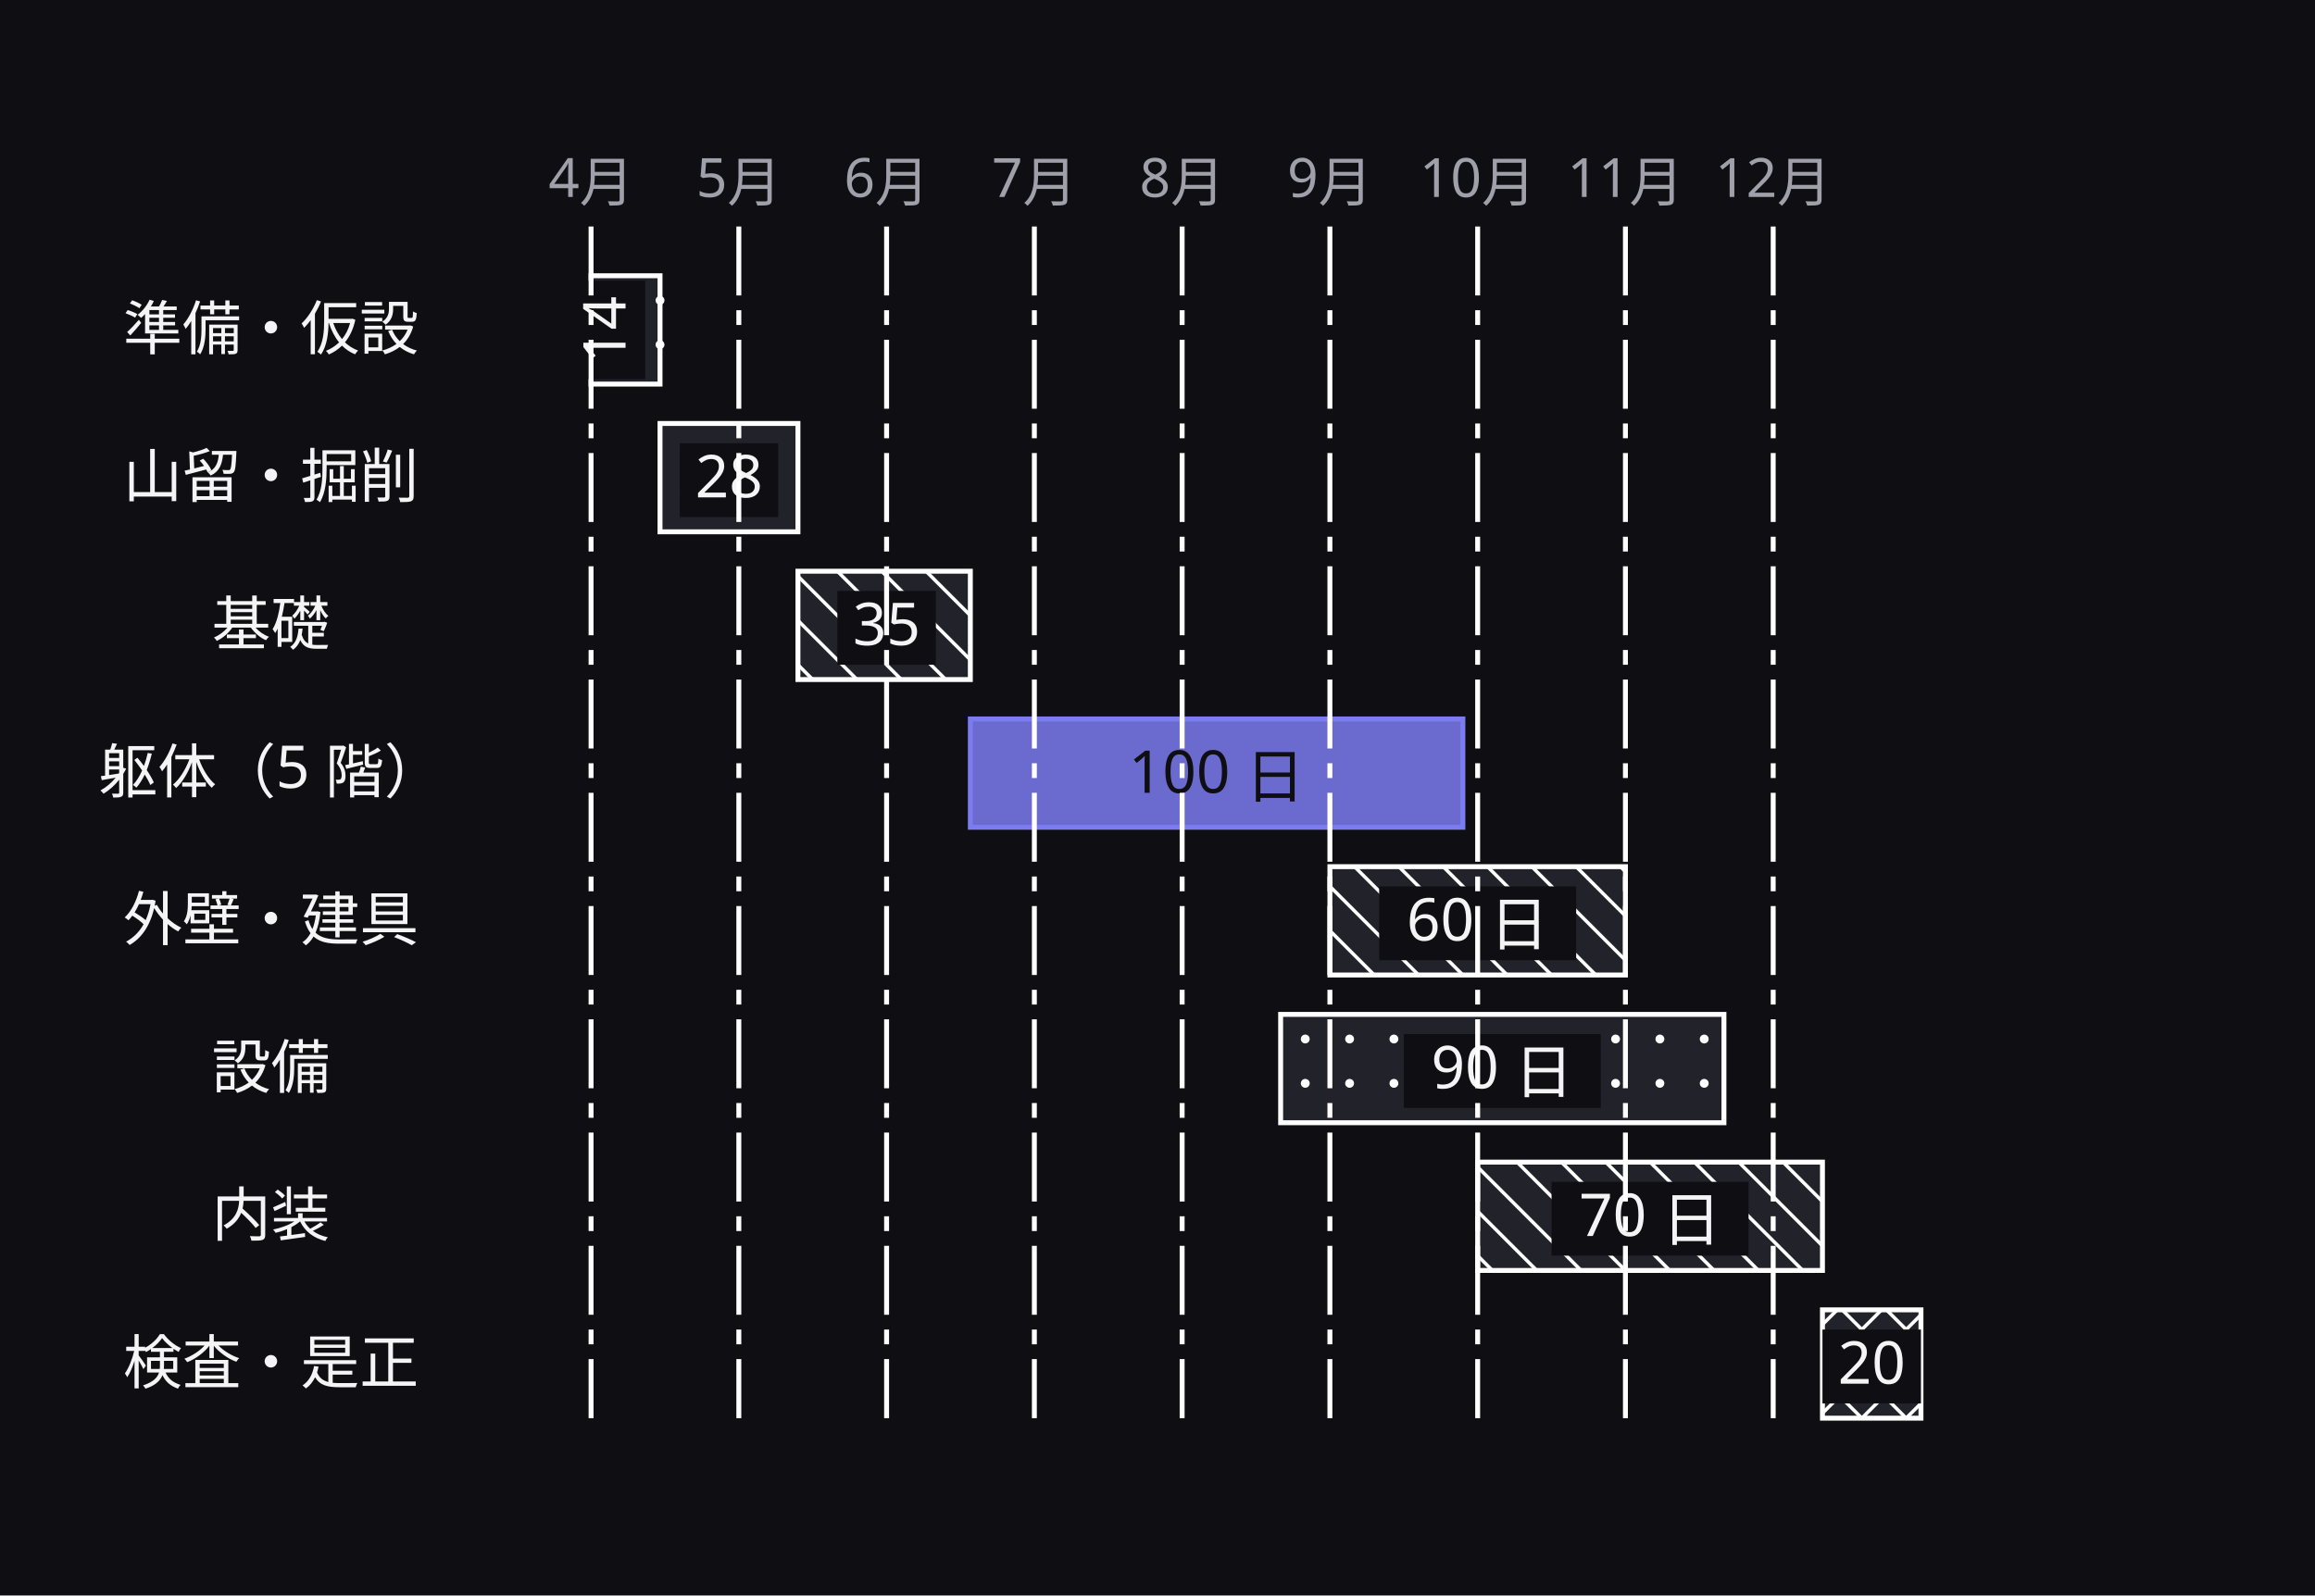
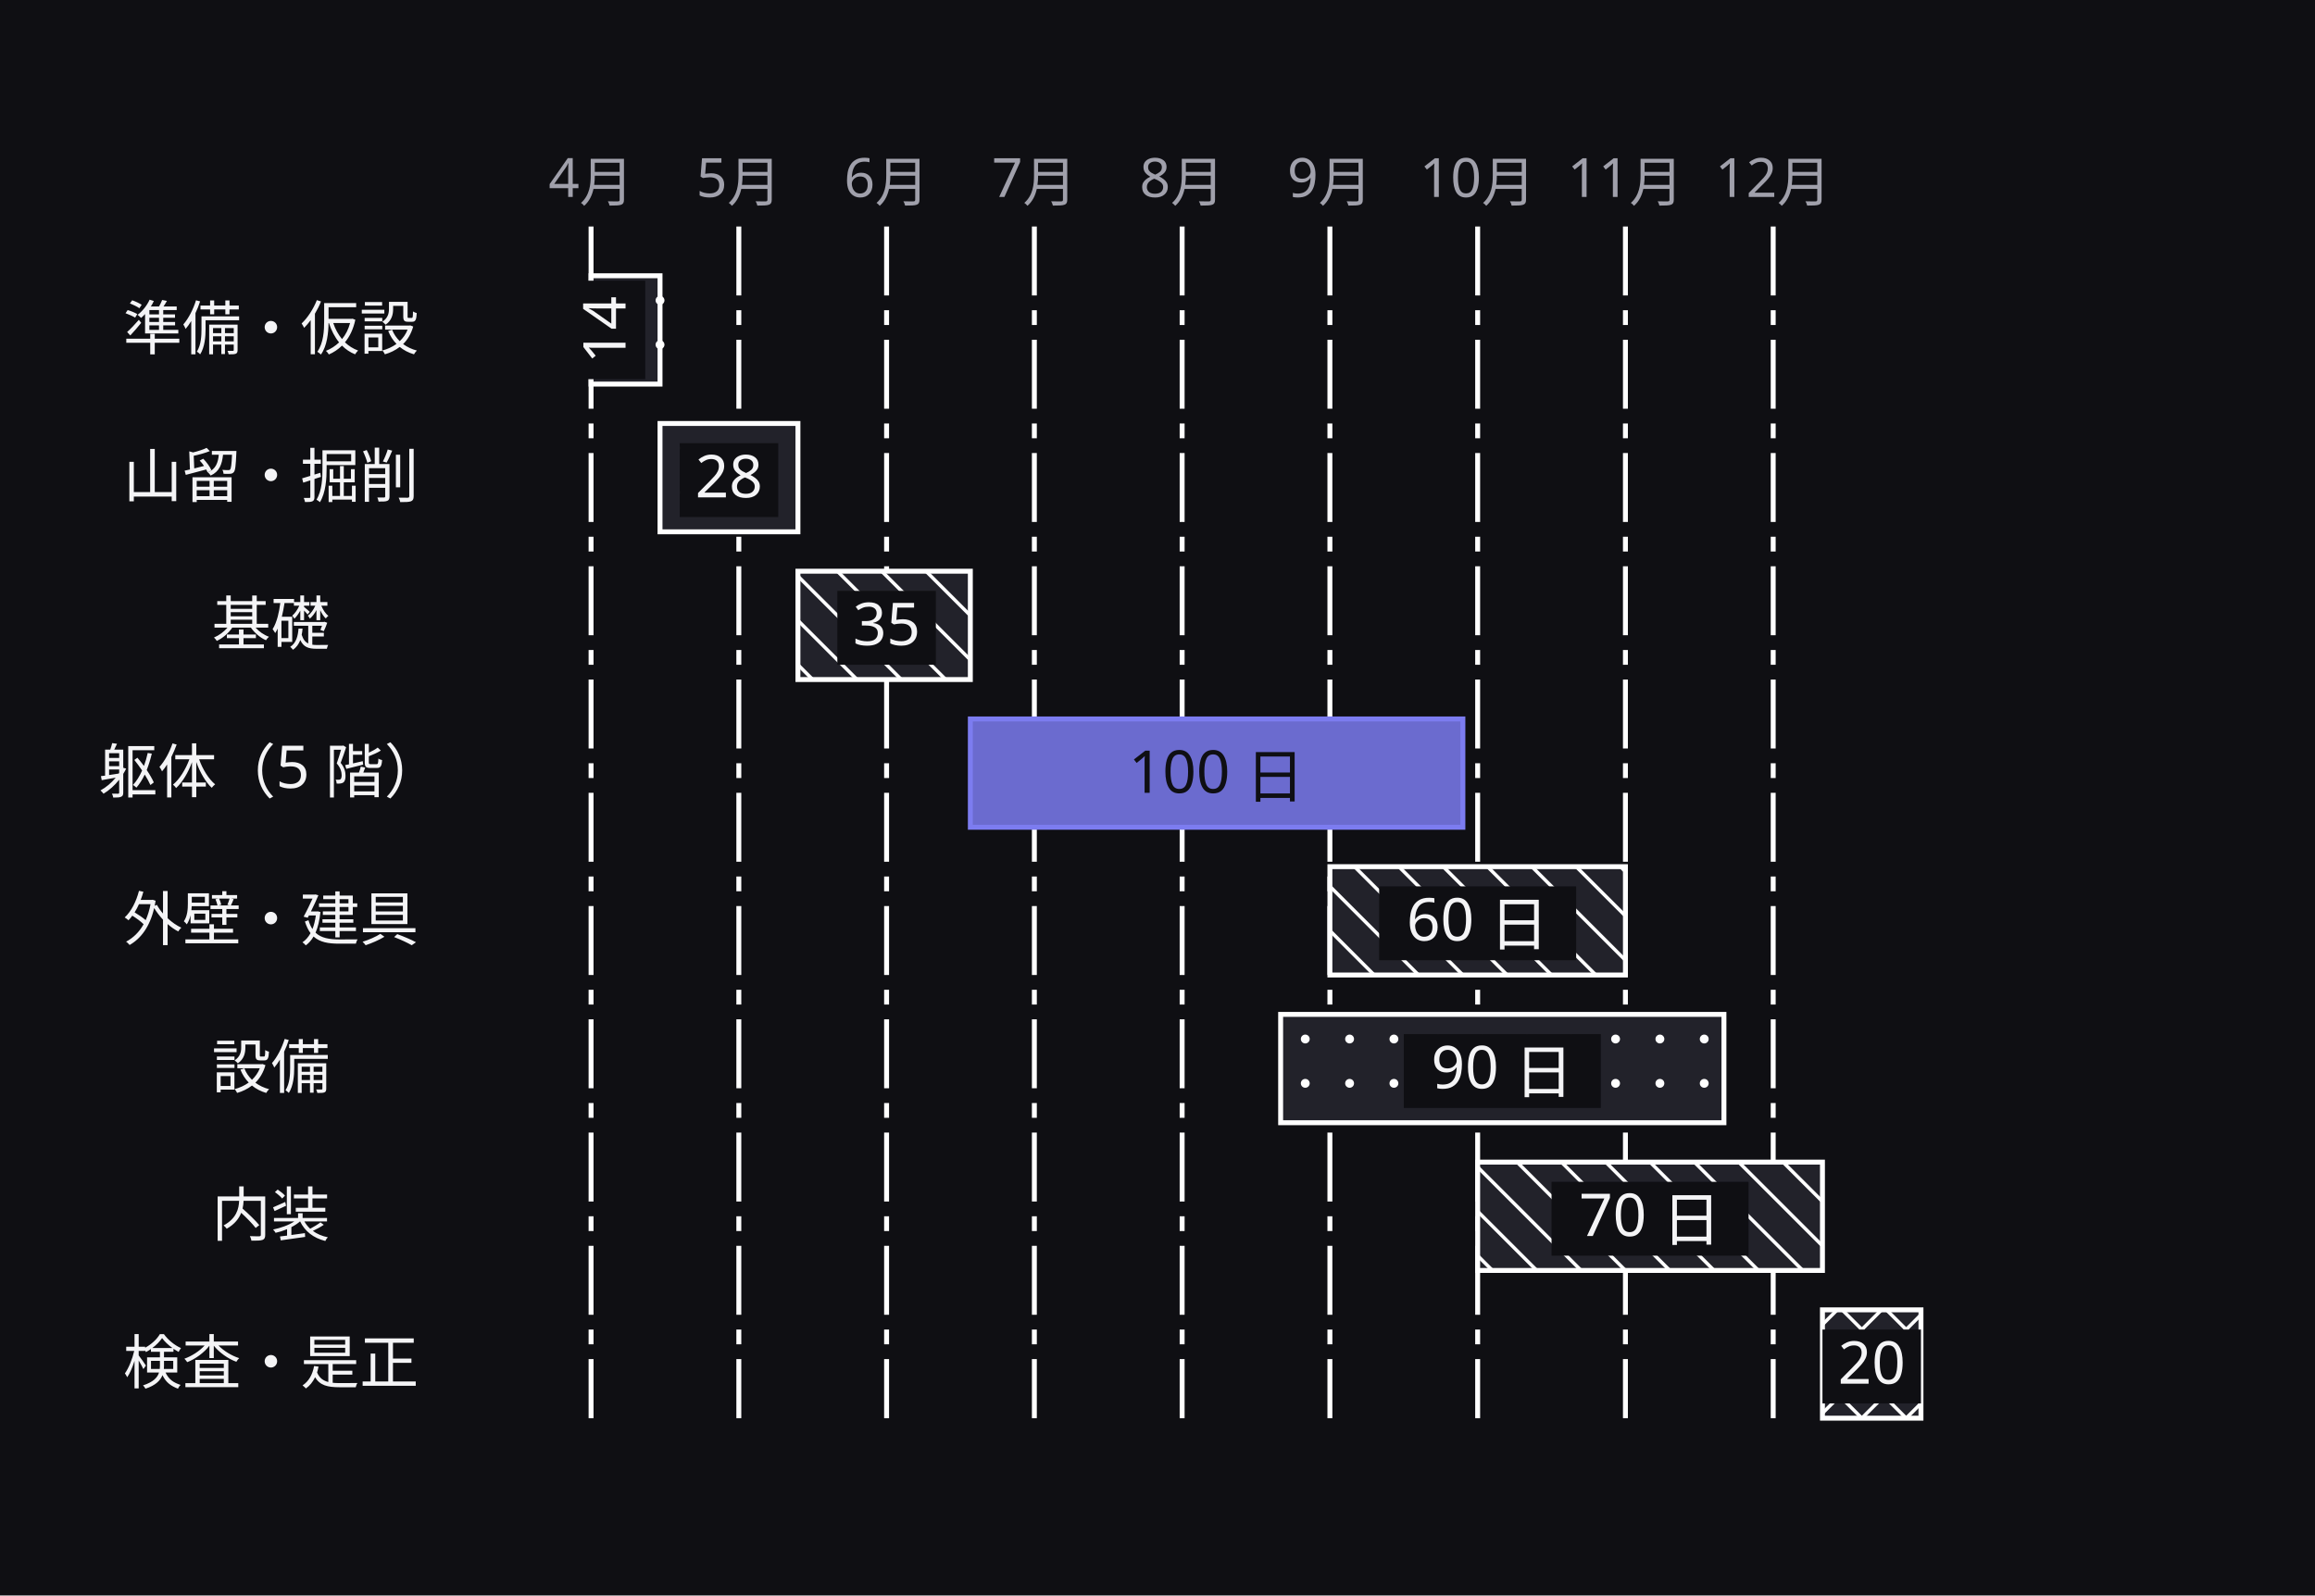
<svg xmlns="http://www.w3.org/2000/svg" width="470" height="324" viewBox="0 0 470 324">
  <defs>
    <marker id="arrow" viewBox="0 0 10 10" refX="9" refY="5" markerWidth="6" markerHeight="6" orient="auto">
      <path d="M 0 0 L 10 5 L 0 10 z" fill="#a0a0ab" />
    </marker>
  </defs>
  <rect data-paper="1" x="0" y="0" width="470" height="324" fill="#0f0f13" />
+   <g data-grid="tick">
+     <line x1="120" y1="46" x2="120" y2="288" stroke="#ffffff" stroke-width="1" stroke-dasharray="14 3 3 3" />
+     <text x="120" y="40" text-anchor="middle" font-family="sans-serif" font-size="11" fill="#a0a0ab">4月</text>
+     <line x1="150" y1="46" x2="150" y2="288" stroke="#ffffff" stroke-width="1" stroke-dasharray="14 3 3 3" />
+     <text x="150" y="40" text-anchor="middle" font-family="sans-serif" font-size="11" fill="#a0a0ab">5月</text>
+     <line x1="180" y1="46" x2="180" y2="288" stroke="#ffffff" stroke-width="1" stroke-dasharray="14 3 3 3" />
+     <text x="180" y="40" text-anchor="middle" font-family="sans-serif" font-size="11" fill="#a0a0ab">6月</text>
+     <line x1="210" y1="46" x2="210" y2="288" stroke="#ffffff" stroke-width="1" stroke-dasharray="14 3 3 3" />
+     <text x="210" y="40" text-anchor="middle" font-family="sans-serif" font-size="11" fill="#a0a0ab">7月</text>
+     <line x1="240" y1="46" x2="240" y2="288" stroke="#ffffff" stroke-width="1" stroke-dasharray="14 3 3 3" />
+     <text x="240" y="40" text-anchor="middle" font-family="sans-serif" font-size="11" fill="#a0a0ab">8月</text>
+     <line x1="270" y1="46" x2="270" y2="288" stroke="#ffffff" stroke-width="1" stroke-dasharray="14 3 3 3" />
+     <text x="270" y="40" text-anchor="middle" font-family="sans-serif" font-size="11" fill="#a0a0ab">9月</text>
+     <line x1="300" y1="46" x2="300" y2="288" stroke="#ffffff" stroke-width="1" stroke-dasharray="14 3 3 3" />
+     <text x="300" y="40" text-anchor="middle" font-family="sans-serif" font-size="11" fill="#a0a0ab">10月</text>
+     <line x1="330" y1="46" x2="330" y2="288" stroke="#ffffff" stroke-width="1" stroke-dasharray="14 3 3 3" />
+     <text x="330" y="40" text-anchor="middle" font-family="sans-serif" font-size="11" fill="#a0a0ab">11月</text>
+     <line x1="360" y1="46" x2="360" y2="288" stroke="#ffffff" stroke-width="1" stroke-dasharray="14 3 3 3" />
+     <text x="360" y="40" text-anchor="middle" font-family="sans-serif" font-size="11" fill="#a0a0ab">12月</text>
+   </g>
  <g data-node="n1" data-pinned="false" data-shape="rect">
    <text x="55" y="71" text-anchor="middle" font-family="sans-serif" font-size="12" fill="#f4f4f6">準備・仮設</text>
  </g>
  <g data-node="n2" data-pinned="false" data-shape="rect">
    <text x="55" y="101" text-anchor="middle" font-family="sans-serif" font-size="12" fill="#f4f4f6">山留・掘削</text>
  </g>
  <g data-node="n3" data-pinned="false" data-shape="rect">
    <text x="55" y="131" text-anchor="middle" font-family="sans-serif" font-size="12" fill="#f4f4f6">基礎</text>
  </g>
  <g data-node="n4" data-pinned="false" data-shape="rect">
    <text x="55" y="161" text-anchor="middle" font-family="sans-serif" font-size="12" fill="#f4f4f6">躯体（5 階）</text>
  </g>
  <g data-node="n5" data-pinned="false" data-shape="rect">
    <text x="55" y="191" text-anchor="middle" font-family="sans-serif" font-size="12" fill="#f4f4f6">外壁・建具</text>
  </g>
  <g data-node="n6" data-pinned="false" data-shape="rect">
    <text x="55" y="221" text-anchor="middle" font-family="sans-serif" font-size="12" fill="#f4f4f6">設備</text>
  </g>
  <g data-node="n7" data-pinned="false" data-shape="rect">
    <text x="55" y="251" text-anchor="middle" font-family="sans-serif" font-size="12" fill="#f4f4f6">内装</text>
  </g>
  <g data-node="n8" data-pinned="false" data-shape="rect">
    <text x="55" y="281" text-anchor="middle" font-family="sans-serif" font-size="12" fill="#f4f4f6">検査・是正</text>
  </g>
  <g data-node="kutai" data-pinned="false" data-appearance="primary" data-shape="rect">
    <rect x="197" y="146" width="100" height="22" fill="#1e1e3a" stroke="#7c7cf0" stroke-width="1" />
    <rect x="197" y="146" width="100" height="22" fill="#7c7cf0" fill-opacity="0.82" />
    <text x="247" y="161" text-anchor="middle" font-family="sans-serif" font-size="12" fill="#0f0f13">100 日</text>
  </g>
  <g data-node="setsubi" data-pinned="false" data-shape="rect">
    <rect x="260" y="206" width="90" height="22" fill="#22222a" stroke="#ffffff" stroke-width="1" />
    <circle cx="265" cy="211" r="0.9" fill="#ffffff" />
    <circle cx="274" cy="211" r="0.9" fill="#ffffff" />
    <circle cx="283" cy="211" r="0.9" fill="#ffffff" />
    <circle cx="292" cy="211" r="0.9" fill="#ffffff" />
    <circle cx="301" cy="211" r="0.9" fill="#ffffff" />
    <circle cx="310" cy="211" r="0.9" fill="#ffffff" />
    <circle cx="319" cy="211" r="0.9" fill="#ffffff" />
    <circle cx="328" cy="211" r="0.9" fill="#ffffff" />
    <circle cx="337" cy="211" r="0.9" fill="#ffffff" />
    <circle cx="346" cy="211" r="0.9" fill="#ffffff" />
    <circle cx="265" cy="220" r="0.9" fill="#ffffff" />
    <circle cx="274" cy="220" r="0.9" fill="#ffffff" />
    <circle cx="283" cy="220" r="0.9" fill="#ffffff" />
    <circle cx="292" cy="220" r="0.9" fill="#ffffff" />
    <circle cx="301" cy="220" r="0.9" fill="#ffffff" />
    <circle cx="310" cy="220" r="0.9" fill="#ffffff" />
    <circle cx="319" cy="220" r="0.9" fill="#ffffff" />
    <circle cx="328" cy="220" r="0.9" fill="#ffffff" />
    <circle cx="337" cy="220" r="0.9" fill="#ffffff" />
    <circle cx="346" cy="220" r="0.9" fill="#ffffff" />
    <rect x="285" y="210" width="40" height="15" fill="#0f0f13" />
    <text x="305" y="221" text-anchor="middle" font-family="sans-serif" font-size="12" fill="#f4f4f6">90 日</text>
  </g>
  <g data-node="naiso" data-pinned="false" data-shape="rect">
    <rect x="300" y="236" width="70" height="22" fill="#22222a" stroke="#ffffff" stroke-width="1" />
    <line x1="370" y1="244" x2="362" y2="236" stroke="#ffffff" stroke-width="0.7" />
    <line x1="370" y1="253" x2="353" y2="236" stroke="#ffffff" stroke-width="0.7" />
    <line x1="344" y1="236" x2="366" y2="258" stroke="#ffffff" stroke-width="0.7" />
    <line x1="335" y1="236" x2="357" y2="258" stroke="#ffffff" stroke-width="0.7" />
    <line x1="326" y1="236" x2="348" y2="258" stroke="#ffffff" stroke-width="0.7" />
    <line x1="317" y1="236" x2="339" y2="258" stroke="#ffffff" stroke-width="0.7" />
    <line x1="308" y1="236" x2="330" y2="258" stroke="#ffffff" stroke-width="0.7" />
    <line x1="300" y1="237" x2="321" y2="258" stroke="#ffffff" stroke-width="0.7" />
    <line x1="300" y1="246" x2="312" y2="258" stroke="#ffffff" stroke-width="0.7" />
    <line x1="300" y1="255" x2="303" y2="258" stroke="#ffffff" stroke-width="0.7" />
    <rect x="315" y="240" width="40" height="15" fill="#0f0f13" />
    <text x="335" y="251" text-anchor="middle" font-family="sans-serif" font-size="12" fill="#f4f4f6">70 日</text>
  </g>
  <g data-node="gaiheki" data-pinned="false" data-shape="rect">
    <rect x="270" y="176" width="60" height="22" fill="#22222a" stroke="#ffffff" stroke-width="1" />
    <line x1="330" y1="177" x2="329" y2="176" stroke="#ffffff" stroke-width="0.7" />
    <line x1="330" y1="186" x2="320" y2="176" stroke="#ffffff" stroke-width="0.7" />
    <line x1="330" y1="195" x2="311" y2="176" stroke="#ffffff" stroke-width="0.7" />
    <line x1="302" y1="176" x2="324" y2="198" stroke="#ffffff" stroke-width="0.7" />
    <line x1="293" y1="176" x2="315" y2="198" stroke="#ffffff" stroke-width="0.7" />
    <line x1="284" y1="176" x2="306" y2="198" stroke="#ffffff" stroke-width="0.7" />
    <line x1="275" y1="176" x2="297" y2="198" stroke="#ffffff" stroke-width="0.7" />
    <line x1="270" y1="180" x2="288" y2="198" stroke="#ffffff" stroke-width="0.7" />
    <line x1="270" y1="189" x2="279" y2="198" stroke="#ffffff" stroke-width="0.7" />
    <rect x="280" y="180" width="40" height="15" fill="#0f0f13" />
    <text x="300" y="191" text-anchor="middle" font-family="sans-serif" font-size="12" fill="#f4f4f6">60 日</text>
  </g>
  <g data-node="kiso" data-pinned="false" data-shape="rect">
    <rect x="162" y="116" width="35" height="22" fill="#22222a" stroke="#ffffff" stroke-width="1" />
    <line x1="197" y1="125" x2="188" y2="116" stroke="#ffffff" stroke-width="0.7" />
    <line x1="197" y1="134" x2="179" y2="116" stroke="#ffffff" stroke-width="0.7" />
    <line x1="170" y1="116" x2="192" y2="138" stroke="#ffffff" stroke-width="0.7" />
    <line x1="162" y1="117" x2="183" y2="138" stroke="#ffffff" stroke-width="0.7" />
    <line x1="162" y1="126" x2="174" y2="138" stroke="#ffffff" stroke-width="0.7" />
    <line x1="162" y1="135" x2="165" y2="138" stroke="#ffffff" stroke-width="0.7" />
    <rect x="170" y="120" width="20" height="15" fill="#0f0f13" />
    <text x="180" y="131" text-anchor="middle" font-family="sans-serif" font-size="12" fill="#f4f4f6">35</text>
  </g>
  <g data-node="yamadome" data-pinned="false" data-shape="rect">
    <rect x="134" y="86" width="28" height="22" fill="#22222a" stroke="#ffffff" stroke-width="1" />
    <circle cx="139" cy="91" r="0.9" fill="#ffffff" />
    <circle cx="148" cy="91" r="0.9" fill="#ffffff" />
    <circle cx="157" cy="91" r="0.9" fill="#ffffff" />
    <circle cx="139" cy="100" r="0.9" fill="#ffffff" />
    <circle cx="148" cy="100" r="0.9" fill="#ffffff" />
    <circle cx="157" cy="100" r="0.9" fill="#ffffff" />
    <rect x="138" y="90" width="20" height="15" fill="#0f0f13" />
    <text x="148" y="101" text-anchor="middle" font-family="sans-serif" font-size="12" fill="#f4f4f6">28</text>
  </g>
  <g data-node="kensa" data-pinned="false" data-shape="rect">
    <rect x="370" y="266" width="20" height="22" fill="#22222a" stroke="#ffffff" stroke-width="1" />
    <line x1="390" y1="273" x2="383" y2="266" stroke="#ffffff" stroke-width="0.7" />
    <line x1="390" y1="282" x2="374" y2="266" stroke="#ffffff" stroke-width="0.7" />
    <line x1="370" y1="271" x2="387" y2="288" stroke="#ffffff" stroke-width="0.7" />
    <line x1="370" y1="280" x2="378" y2="288" stroke="#ffffff" stroke-width="0.7" />
    <line x1="370" y1="269" x2="373" y2="266" stroke="#ffffff" stroke-width="0.7" />
    <line x1="370" y1="278" x2="382" y2="266" stroke="#ffffff" stroke-width="0.7" />
    <line x1="370" y1="287" x2="390" y2="267" stroke="#ffffff" stroke-width="0.7" />
    <line x1="390" y1="276" x2="378" y2="288" stroke="#ffffff" stroke-width="0.7" />
    <line x1="390" y1="285" x2="387" y2="288" stroke="#ffffff" stroke-width="0.7" />
    <rect x="370" y="270" width="20" height="15" fill="#0f0f13" />
    <text x="380" y="281" text-anchor="middle" font-family="sans-serif" font-size="12" fill="#f4f4f6">20</text>
  </g>
  <g data-node="junbi" data-pinned="false" data-shape="rect">
    <rect x="120" y="56" width="14" height="22" fill="#22222a" stroke="#ffffff" stroke-width="1" />
    <circle cx="125" cy="61" r="0.9" fill="#ffffff" />
    <circle cx="134" cy="61" r="0.9" fill="#ffffff" />
    <circle cx="125" cy="70" r="0.9" fill="#ffffff" />
    <circle cx="134" cy="70" r="0.9" fill="#ffffff" />
    <rect x="117" y="56" width="20" height="15" fill="#0f0f13" transform="rotate(-90 127 67)" />
    <text x="127" y="67" text-anchor="middle" font-family="sans-serif" font-size="12" fill="#f4f4f6" transform="rotate(-90 127 67)">14</text>
  </g>
-   <g data-grid="true">
-     <line x1="120" y1="46" x2="120" y2="288" stroke="#ffffff" stroke-width="1" stroke-dasharray="14 3 3 3" />
-     <text x="120" y="40" text-anchor="middle" font-family="sans-serif" font-size="11" fill="#a0a0ab">4月</text>
-     <line x1="150" y1="46" x2="150" y2="288" stroke="#ffffff" stroke-width="1" stroke-dasharray="14 3 3 3" />
-     <text x="150" y="40" text-anchor="middle" font-family="sans-serif" font-size="11" fill="#a0a0ab">5月</text>
-     <line x1="180" y1="46" x2="180" y2="288" stroke="#ffffff" stroke-width="1" stroke-dasharray="14 3 3 3" />
-     <text x="180" y="40" text-anchor="middle" font-family="sans-serif" font-size="11" fill="#a0a0ab">6月</text>
-     <line x1="210" y1="46" x2="210" y2="288" stroke="#ffffff" stroke-width="1" stroke-dasharray="14 3 3 3" />
-     <text x="210" y="40" text-anchor="middle" font-family="sans-serif" font-size="11" fill="#a0a0ab">7月</text>
-     <line x1="240" y1="46" x2="240" y2="288" stroke="#ffffff" stroke-width="1" stroke-dasharray="14 3 3 3" />
-     <text x="240" y="40" text-anchor="middle" font-family="sans-serif" font-size="11" fill="#a0a0ab">8月</text>
-     <line x1="270" y1="46" x2="270" y2="288" stroke="#ffffff" stroke-width="1" stroke-dasharray="14 3 3 3" />
-     <text x="270" y="40" text-anchor="middle" font-family="sans-serif" font-size="11" fill="#a0a0ab">9月</text>
-     <line x1="300" y1="46" x2="300" y2="288" stroke="#ffffff" stroke-width="1" stroke-dasharray="14 3 3 3" />
-     <text x="300" y="40" text-anchor="middle" font-family="sans-serif" font-size="11" fill="#a0a0ab">10月</text>
-     <line x1="330" y1="46" x2="330" y2="288" stroke="#ffffff" stroke-width="1" stroke-dasharray="14 3 3 3" />
-     <text x="330" y="40" text-anchor="middle" font-family="sans-serif" font-size="11" fill="#a0a0ab">11月</text>
-     <line x1="360" y1="46" x2="360" y2="288" stroke="#ffffff" stroke-width="1" stroke-dasharray="14 3 3 3" />
-     <text x="360" y="40" text-anchor="middle" font-family="sans-serif" font-size="11" fill="#a0a0ab">12月</text>
-   </g>
  <g data-dimensions="true" />
</svg>
